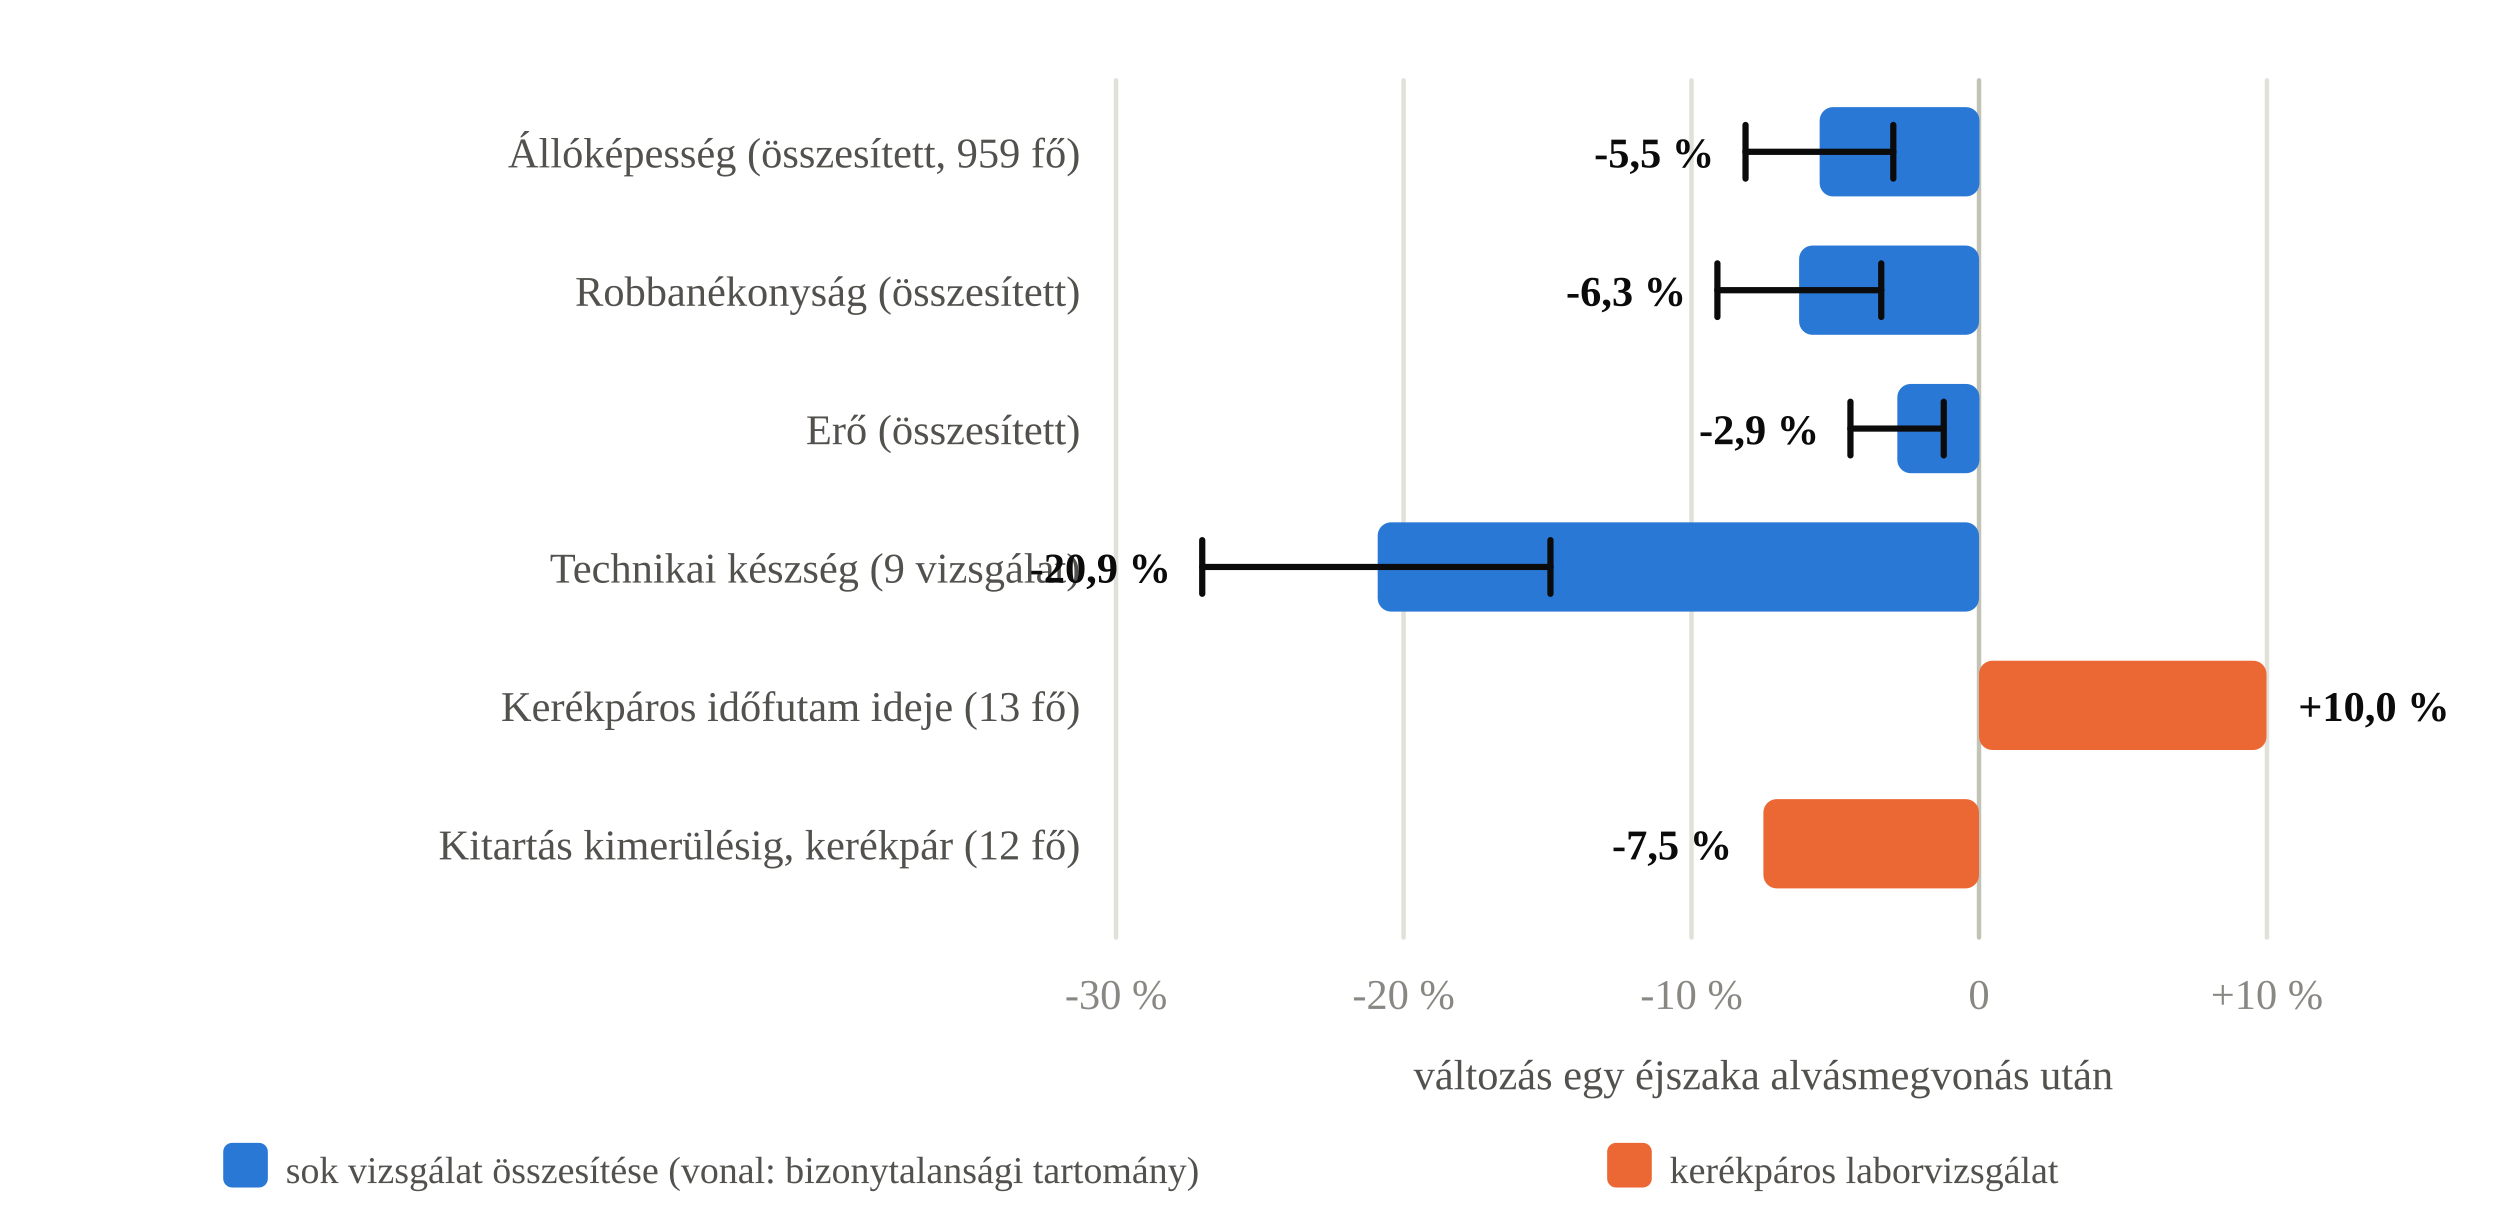
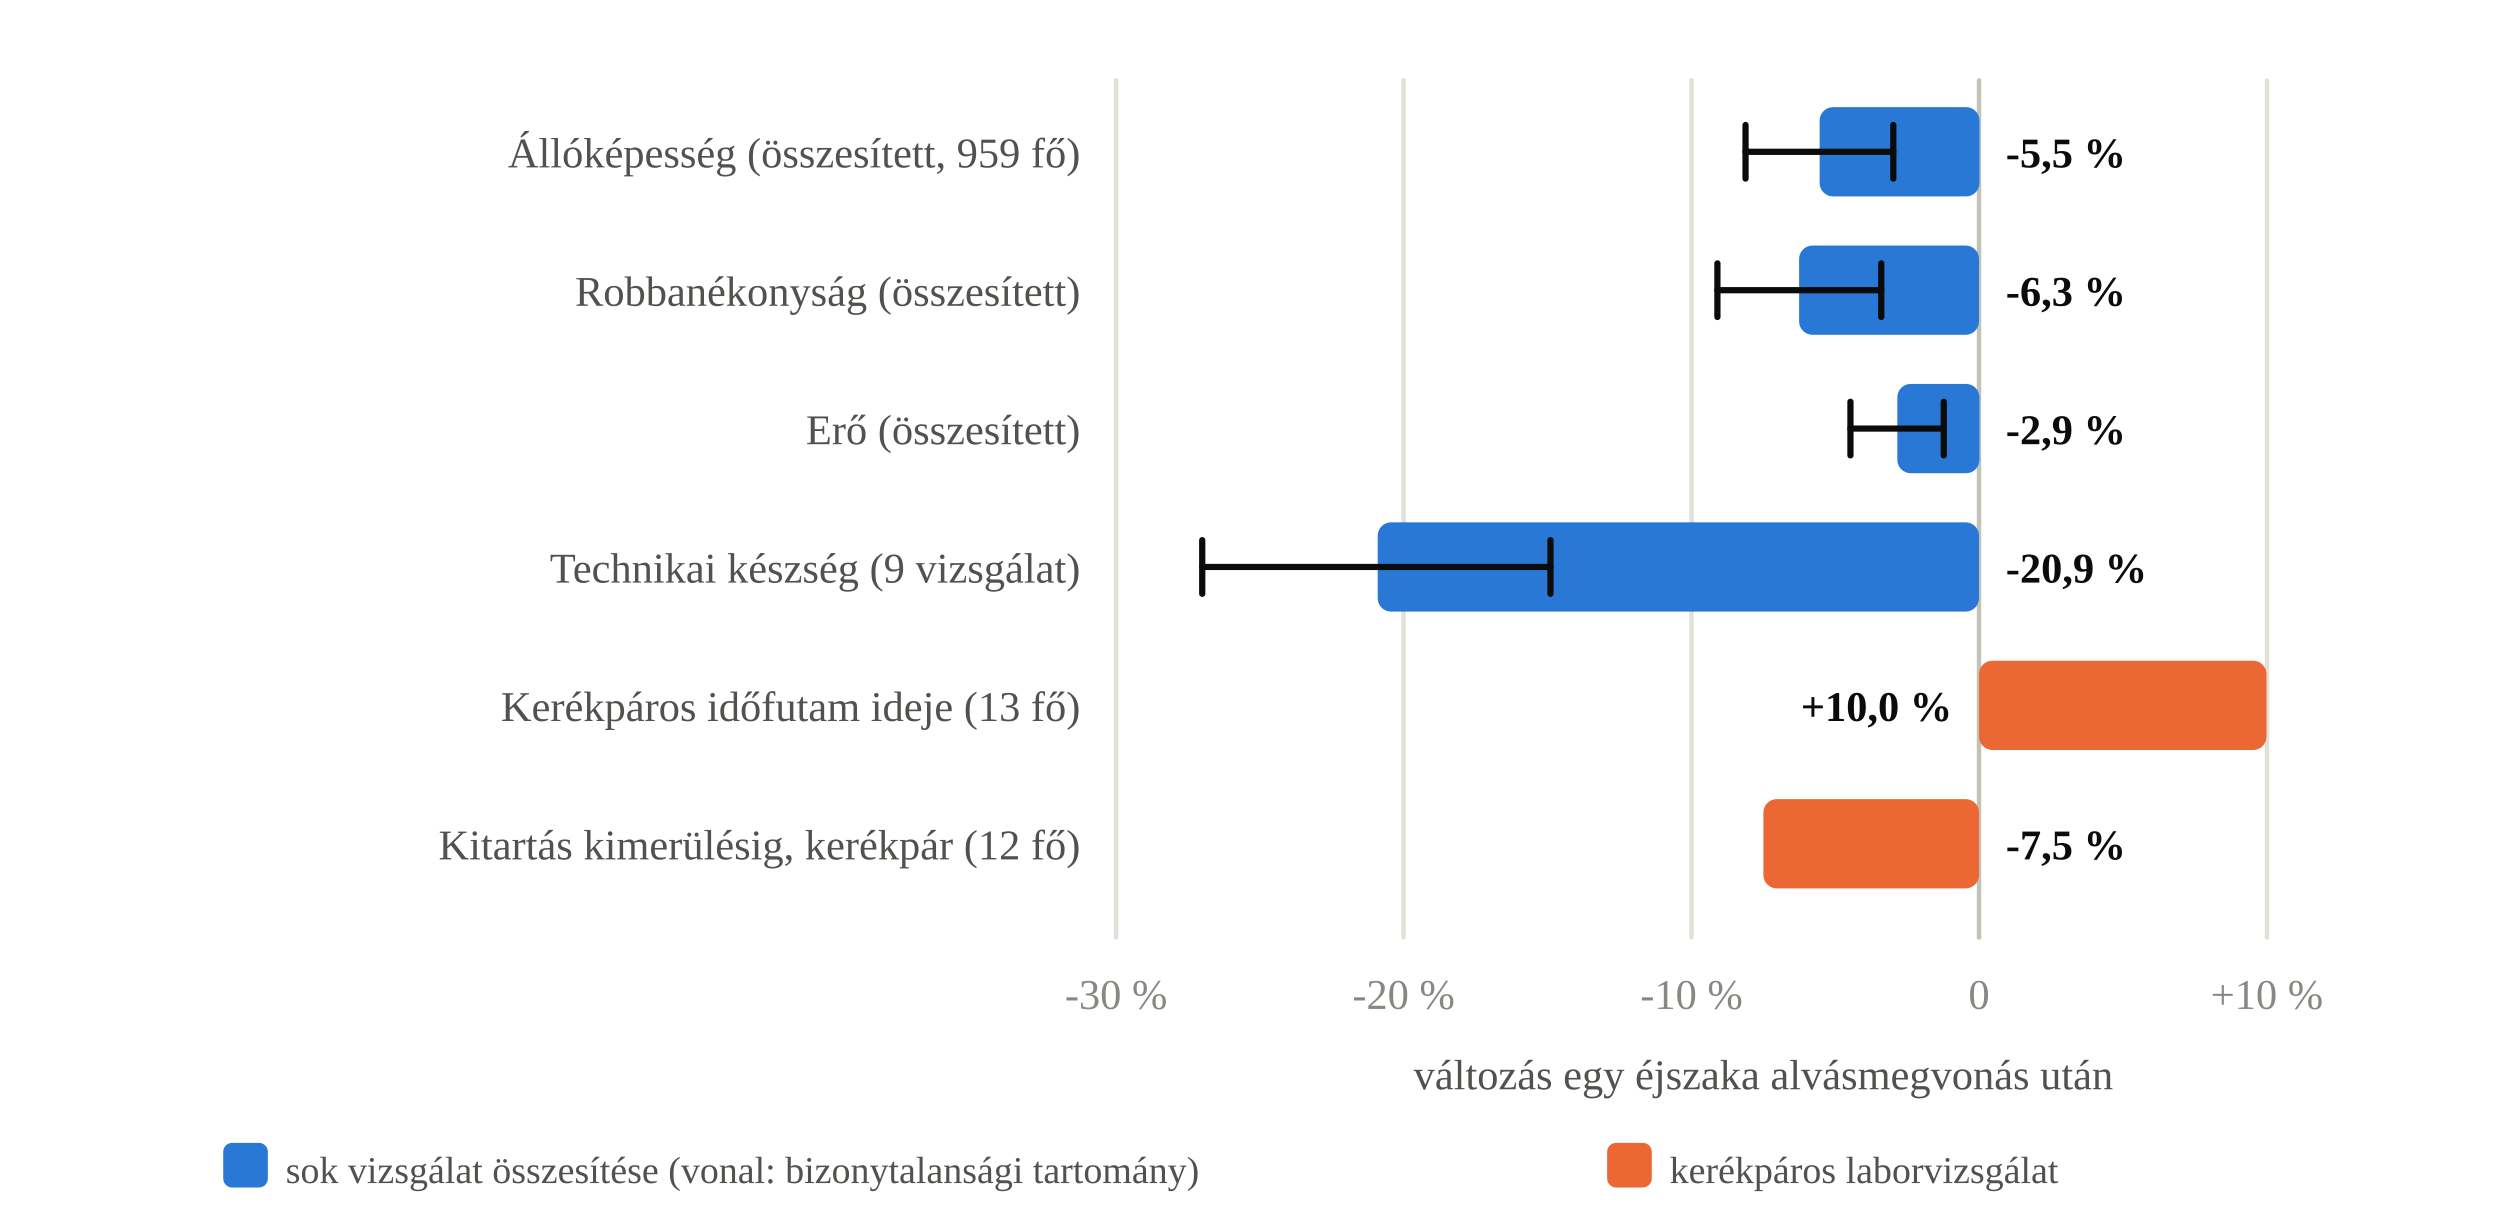
<svg xmlns="http://www.w3.org/2000/svg" viewBox="0 0 560 272" font-family="{{FONT}}">
  <line x1="250.0" y1="18.0" x2="250.0" y2="210.0" stroke="#e1e0d9" stroke-width="1" stroke-linecap="round" />
  <text x="250.0" y="226.0" font-size="9.5" fill="#898781" text-anchor="middle" font-weight="400">-30 %</text>
  <line x1="314.4" y1="18.0" x2="314.4" y2="210.0" stroke="#e1e0d9" stroke-width="1" stroke-linecap="round" />
  <text x="314.4" y="226.0" font-size="9.5" fill="#898781" text-anchor="middle" font-weight="400">-20 %</text>
  <line x1="378.9" y1="18.0" x2="378.9" y2="210.0" stroke="#e1e0d9" stroke-width="1" stroke-linecap="round" />
  <text x="378.9" y="226.0" font-size="9.5" fill="#898781" text-anchor="middle" font-weight="400">-10 %</text>
  <line x1="443.3" y1="18.0" x2="443.3" y2="210.0" stroke="#c3c2b7" stroke-width="1" stroke-linecap="round" />
  <text x="443.3" y="226.0" font-size="9.5" fill="#898781" text-anchor="middle" font-weight="400">0</text>
  <line x1="507.8" y1="18.0" x2="507.8" y2="210.0" stroke="#e1e0d9" stroke-width="1" stroke-linecap="round" />
  <text x="507.8" y="226.0" font-size="9.5" fill="#898781" text-anchor="middle" font-weight="400">+10 %</text>
  <text x="395.0" y="244.0" font-size="9.5" fill="#52514e" text-anchor="middle" font-weight="400">változás egy éjszaka alvásmegvonás után</text>
  <rect x="407.6" y="24.0" width="35.8" height="20.0" rx="3" fill="#2a78d6" fill-opacity="1" />
  <line x1="391.0" y1="34.0" x2="424.1" y2="34.0" stroke="#0b0b0b" stroke-width="1.4" stroke-linecap="round" />
  <line x1="391.0" y1="28.0" x2="391.0" y2="40.0" stroke="#0b0b0b" stroke-width="1.4" stroke-linecap="round" />
  <line x1="424.1" y1="28.0" x2="424.1" y2="40.0" stroke="#0b0b0b" stroke-width="1.4" stroke-linecap="round" />
  <text x="242.0" y="37.5" font-size="9.5" fill="#52514e" text-anchor="end" font-weight="400">Állóképesség (összesített, 959 fő)</text>
-   <text x="384.0" y="37.5" font-size="9.5" fill="#0b0b0b" text-anchor="end" font-weight="600">-5,5 %</text>
+   <text x="449.3" y="37.5" font-size="9.5" fill="#0b0b0b" text-anchor="start" font-weight="600">-5,5 %</text>
  <rect x="403.0" y="55.0" width="40.3" height="20.0" rx="3" fill="#2a78d6" fill-opacity="1" />
  <line x1="384.7" y1="65.0" x2="421.4" y2="65.0" stroke="#0b0b0b" stroke-width="1.4" stroke-linecap="round" />
  <line x1="384.7" y1="59.0" x2="384.7" y2="71.0" stroke="#0b0b0b" stroke-width="1.4" stroke-linecap="round" />
  <line x1="421.4" y1="59.0" x2="421.4" y2="71.0" stroke="#0b0b0b" stroke-width="1.4" stroke-linecap="round" />
  <text x="242.0" y="68.5" font-size="9.5" fill="#52514e" text-anchor="end" font-weight="400">Robbanékonyság (összesített)</text>
-   <text x="377.7" y="68.5" font-size="9.5" fill="#0b0b0b" text-anchor="end" font-weight="600">-6,3 %</text>
+   <text x="449.3" y="68.5" font-size="9.5" fill="#0b0b0b" text-anchor="start" font-weight="600">-6,3 %</text>
  <rect x="425.0" y="86.0" width="18.4" height="20.0" rx="3" fill="#2a78d6" fill-opacity="1" />
  <line x1="414.5" y1="96.0" x2="435.4" y2="96.0" stroke="#0b0b0b" stroke-width="1.4" stroke-linecap="round" />
  <line x1="414.5" y1="90.0" x2="414.5" y2="102.0" stroke="#0b0b0b" stroke-width="1.4" stroke-linecap="round" />
  <line x1="435.4" y1="90.0" x2="435.4" y2="102.0" stroke="#0b0b0b" stroke-width="1.4" stroke-linecap="round" />
  <text x="242.0" y="99.5" font-size="9.5" fill="#52514e" text-anchor="end" font-weight="400">Erő (összesített)</text>
-   <text x="407.5" y="99.5" font-size="9.5" fill="#0b0b0b" text-anchor="end" font-weight="600">-2,9 %</text>
+   <text x="449.3" y="99.5" font-size="9.5" fill="#0b0b0b" text-anchor="start" font-weight="600">-2,9 %</text>
  <rect x="308.6" y="117.0" width="134.7" height="20.0" rx="3" fill="#2a78d6" fill-opacity="1" />
  <line x1="269.3" y1="127.0" x2="347.3" y2="127.0" stroke="#0b0b0b" stroke-width="1.4" stroke-linecap="round" />
  <line x1="269.3" y1="121.0" x2="269.3" y2="133.0" stroke="#0b0b0b" stroke-width="1.4" stroke-linecap="round" />
  <line x1="347.3" y1="121.0" x2="347.3" y2="133.0" stroke="#0b0b0b" stroke-width="1.4" stroke-linecap="round" />
  <text x="242.0" y="130.5" font-size="9.5" fill="#52514e" text-anchor="end" font-weight="400">Technikai készség (9 vizsgálat)</text>
-   <text x="262.3" y="130.5" font-size="9.5" fill="#0b0b0b" text-anchor="end" font-weight="600">-20,9 %</text>
+   <text x="449.3" y="130.5" font-size="9.5" fill="#0b0b0b" text-anchor="start" font-weight="600">-20,9 %</text>
  <rect x="443.3" y="148.0" width="64.4" height="20.0" rx="3" fill="#eb6834" fill-opacity="1" />
  <text x="242.0" y="161.5" font-size="9.5" fill="#52514e" text-anchor="end" font-weight="400">Kerékpáros időfutam ideje (13 fő)</text>
-   <text x="514.8" y="161.5" font-size="9.5" fill="#0b0b0b" text-anchor="start" font-weight="600">+10,0 %</text>
+   <text x="437.3" y="161.5" font-size="9.5" fill="#0b0b0b" text-anchor="end" font-weight="600">+10,0 %</text>
  <rect x="395.0" y="179.0" width="48.3" height="20.0" rx="3" fill="#eb6834" fill-opacity="1" />
  <text x="242.0" y="192.5" font-size="9.5" fill="#52514e" text-anchor="end" font-weight="400">Kitartás kimerülésig, kerékpár (12 fő)</text>
-   <text x="388.0" y="192.5" font-size="9.5" fill="#0b0b0b" text-anchor="end" font-weight="600">-7,5 %</text>
+   <text x="449.3" y="192.5" font-size="9.5" fill="#0b0b0b" text-anchor="start" font-weight="600">-7,5 %</text>
  <rect x="50.0" y="256.0" width="10.0" height="10.0" rx="2" fill="#2a78d6" fill-opacity="1" />
  <text x="64.0" y="265.0" font-size="8.5" fill="#52514e" text-anchor="start" font-weight="400">sok vizsgálat összesítése (vonal: bizonytalansági tartomány)</text>
  <rect x="360.0" y="256.0" width="10.0" height="10.0" rx="2" fill="#eb6834" fill-opacity="1" />
  <text x="374.0" y="265.0" font-size="8.5" fill="#52514e" text-anchor="start" font-weight="400">kerékpáros laborvizsgálat</text>
</svg>
